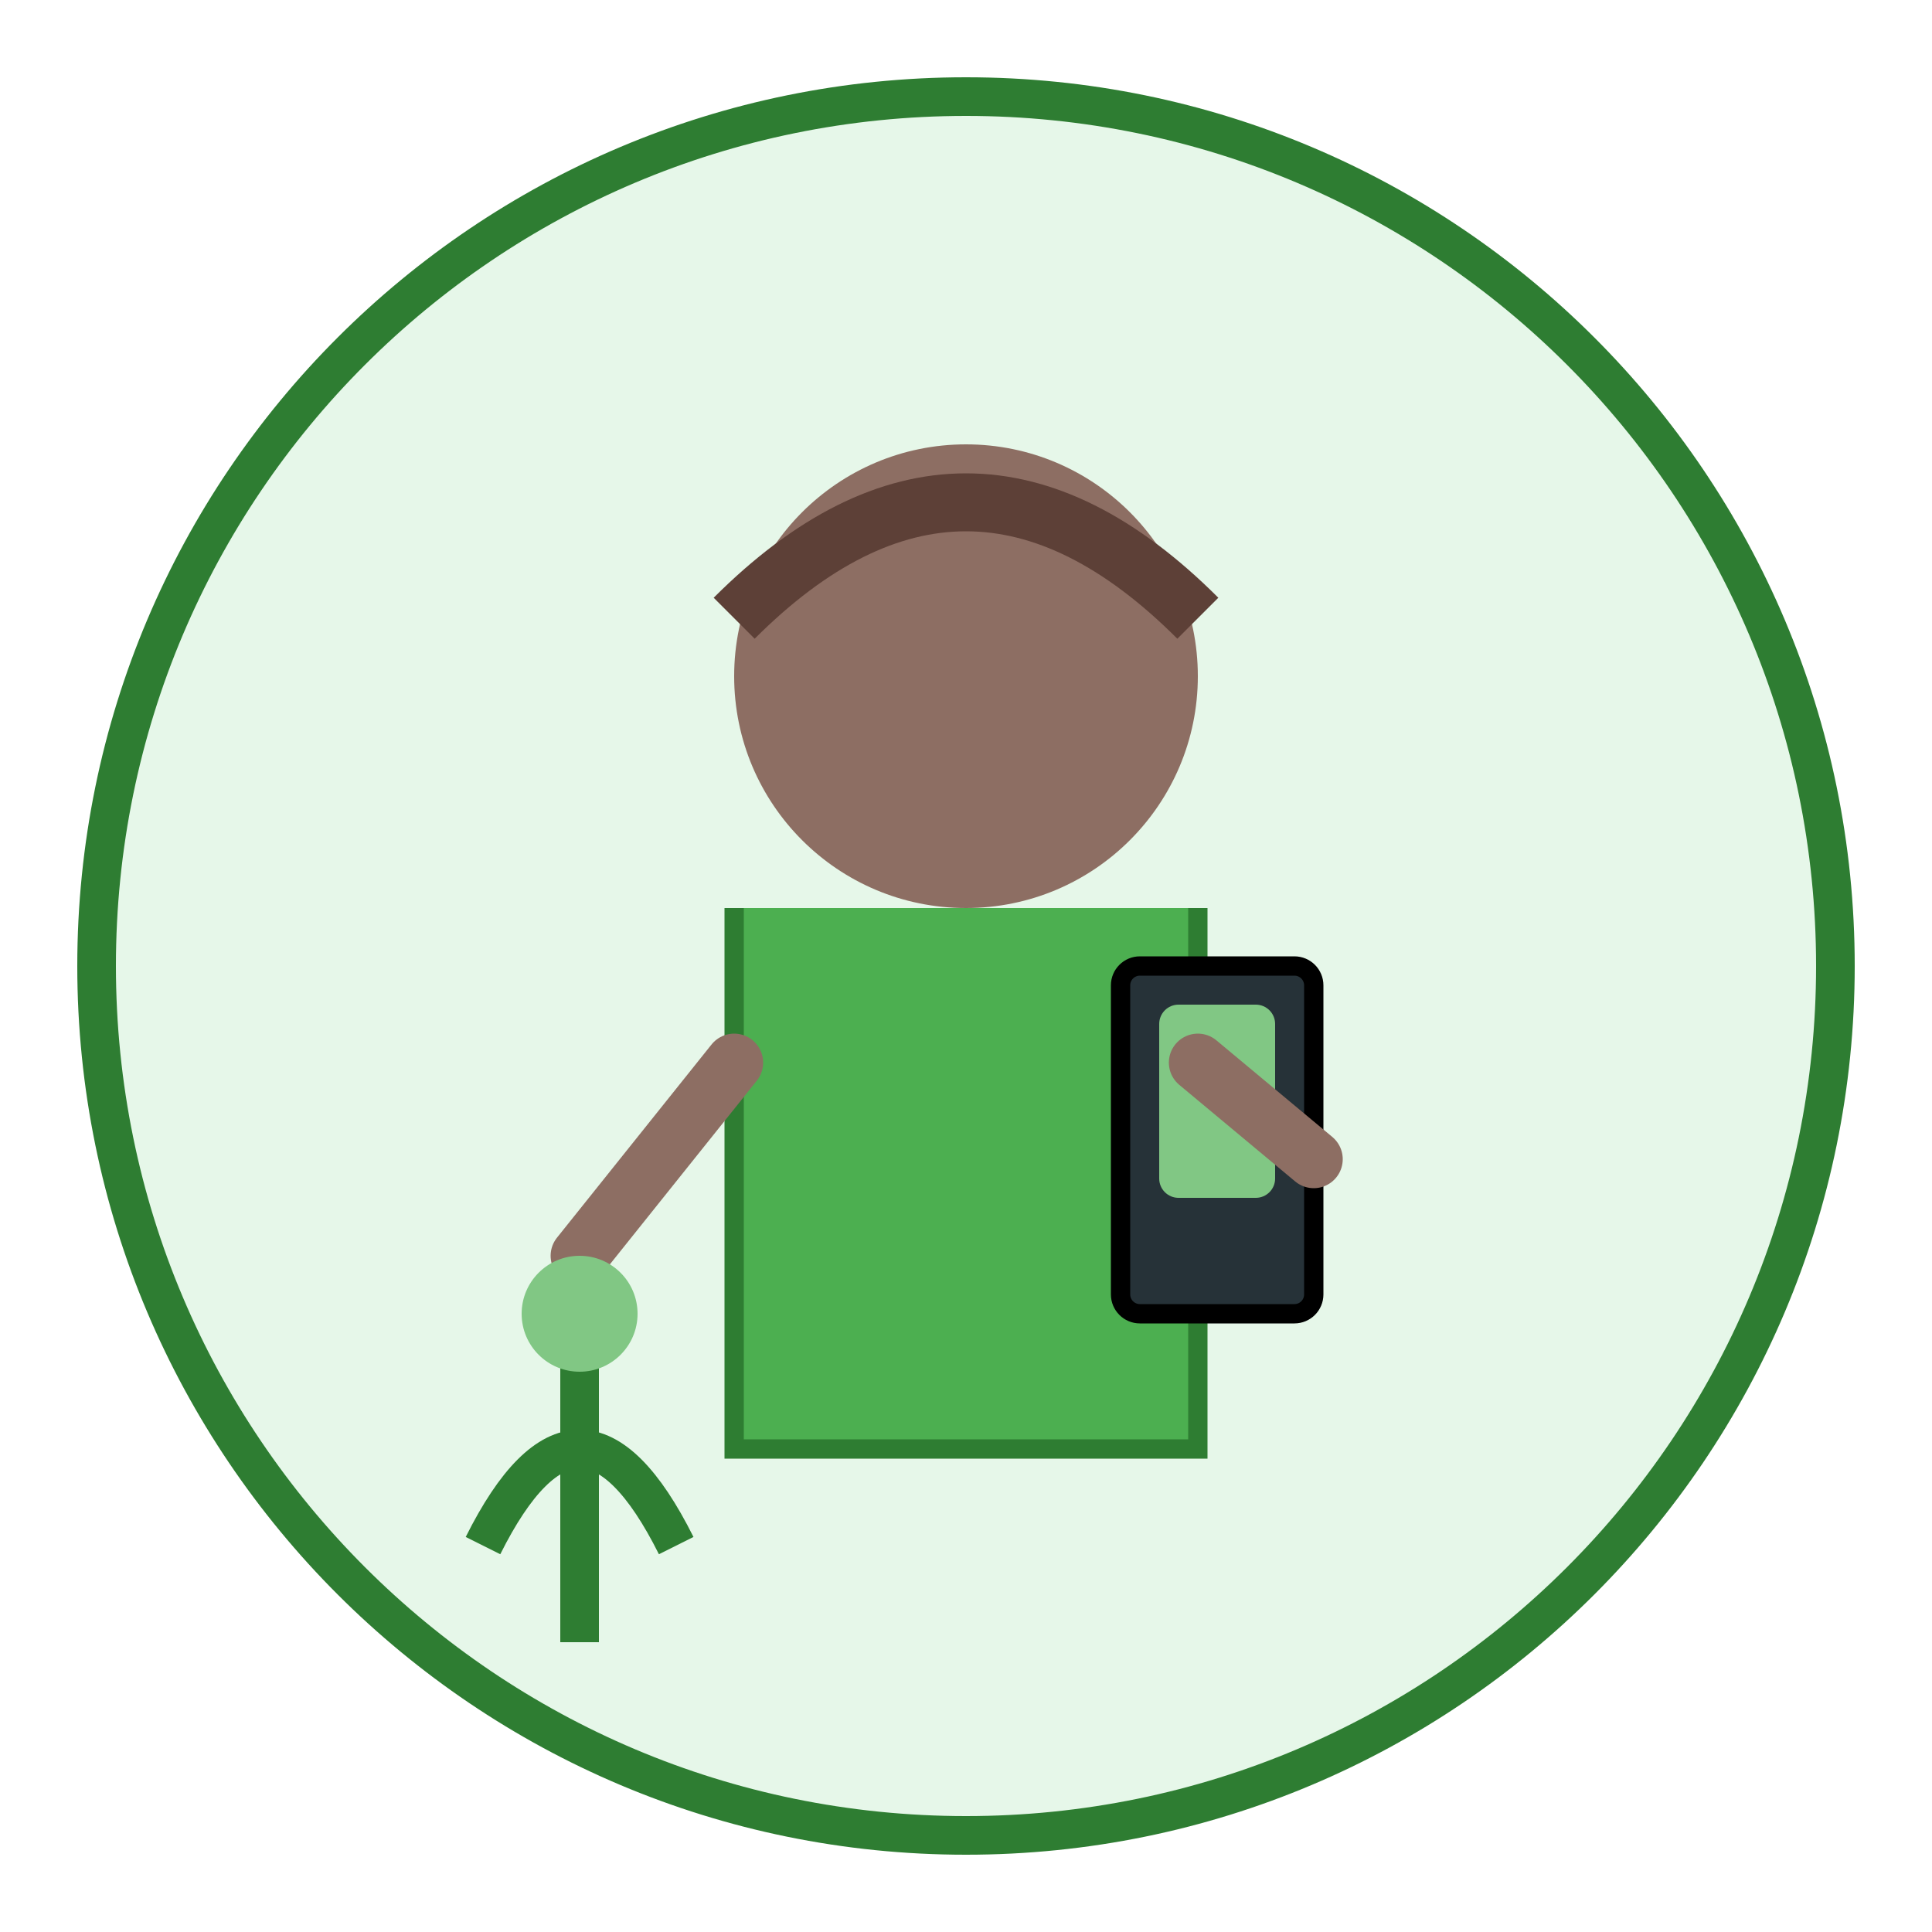
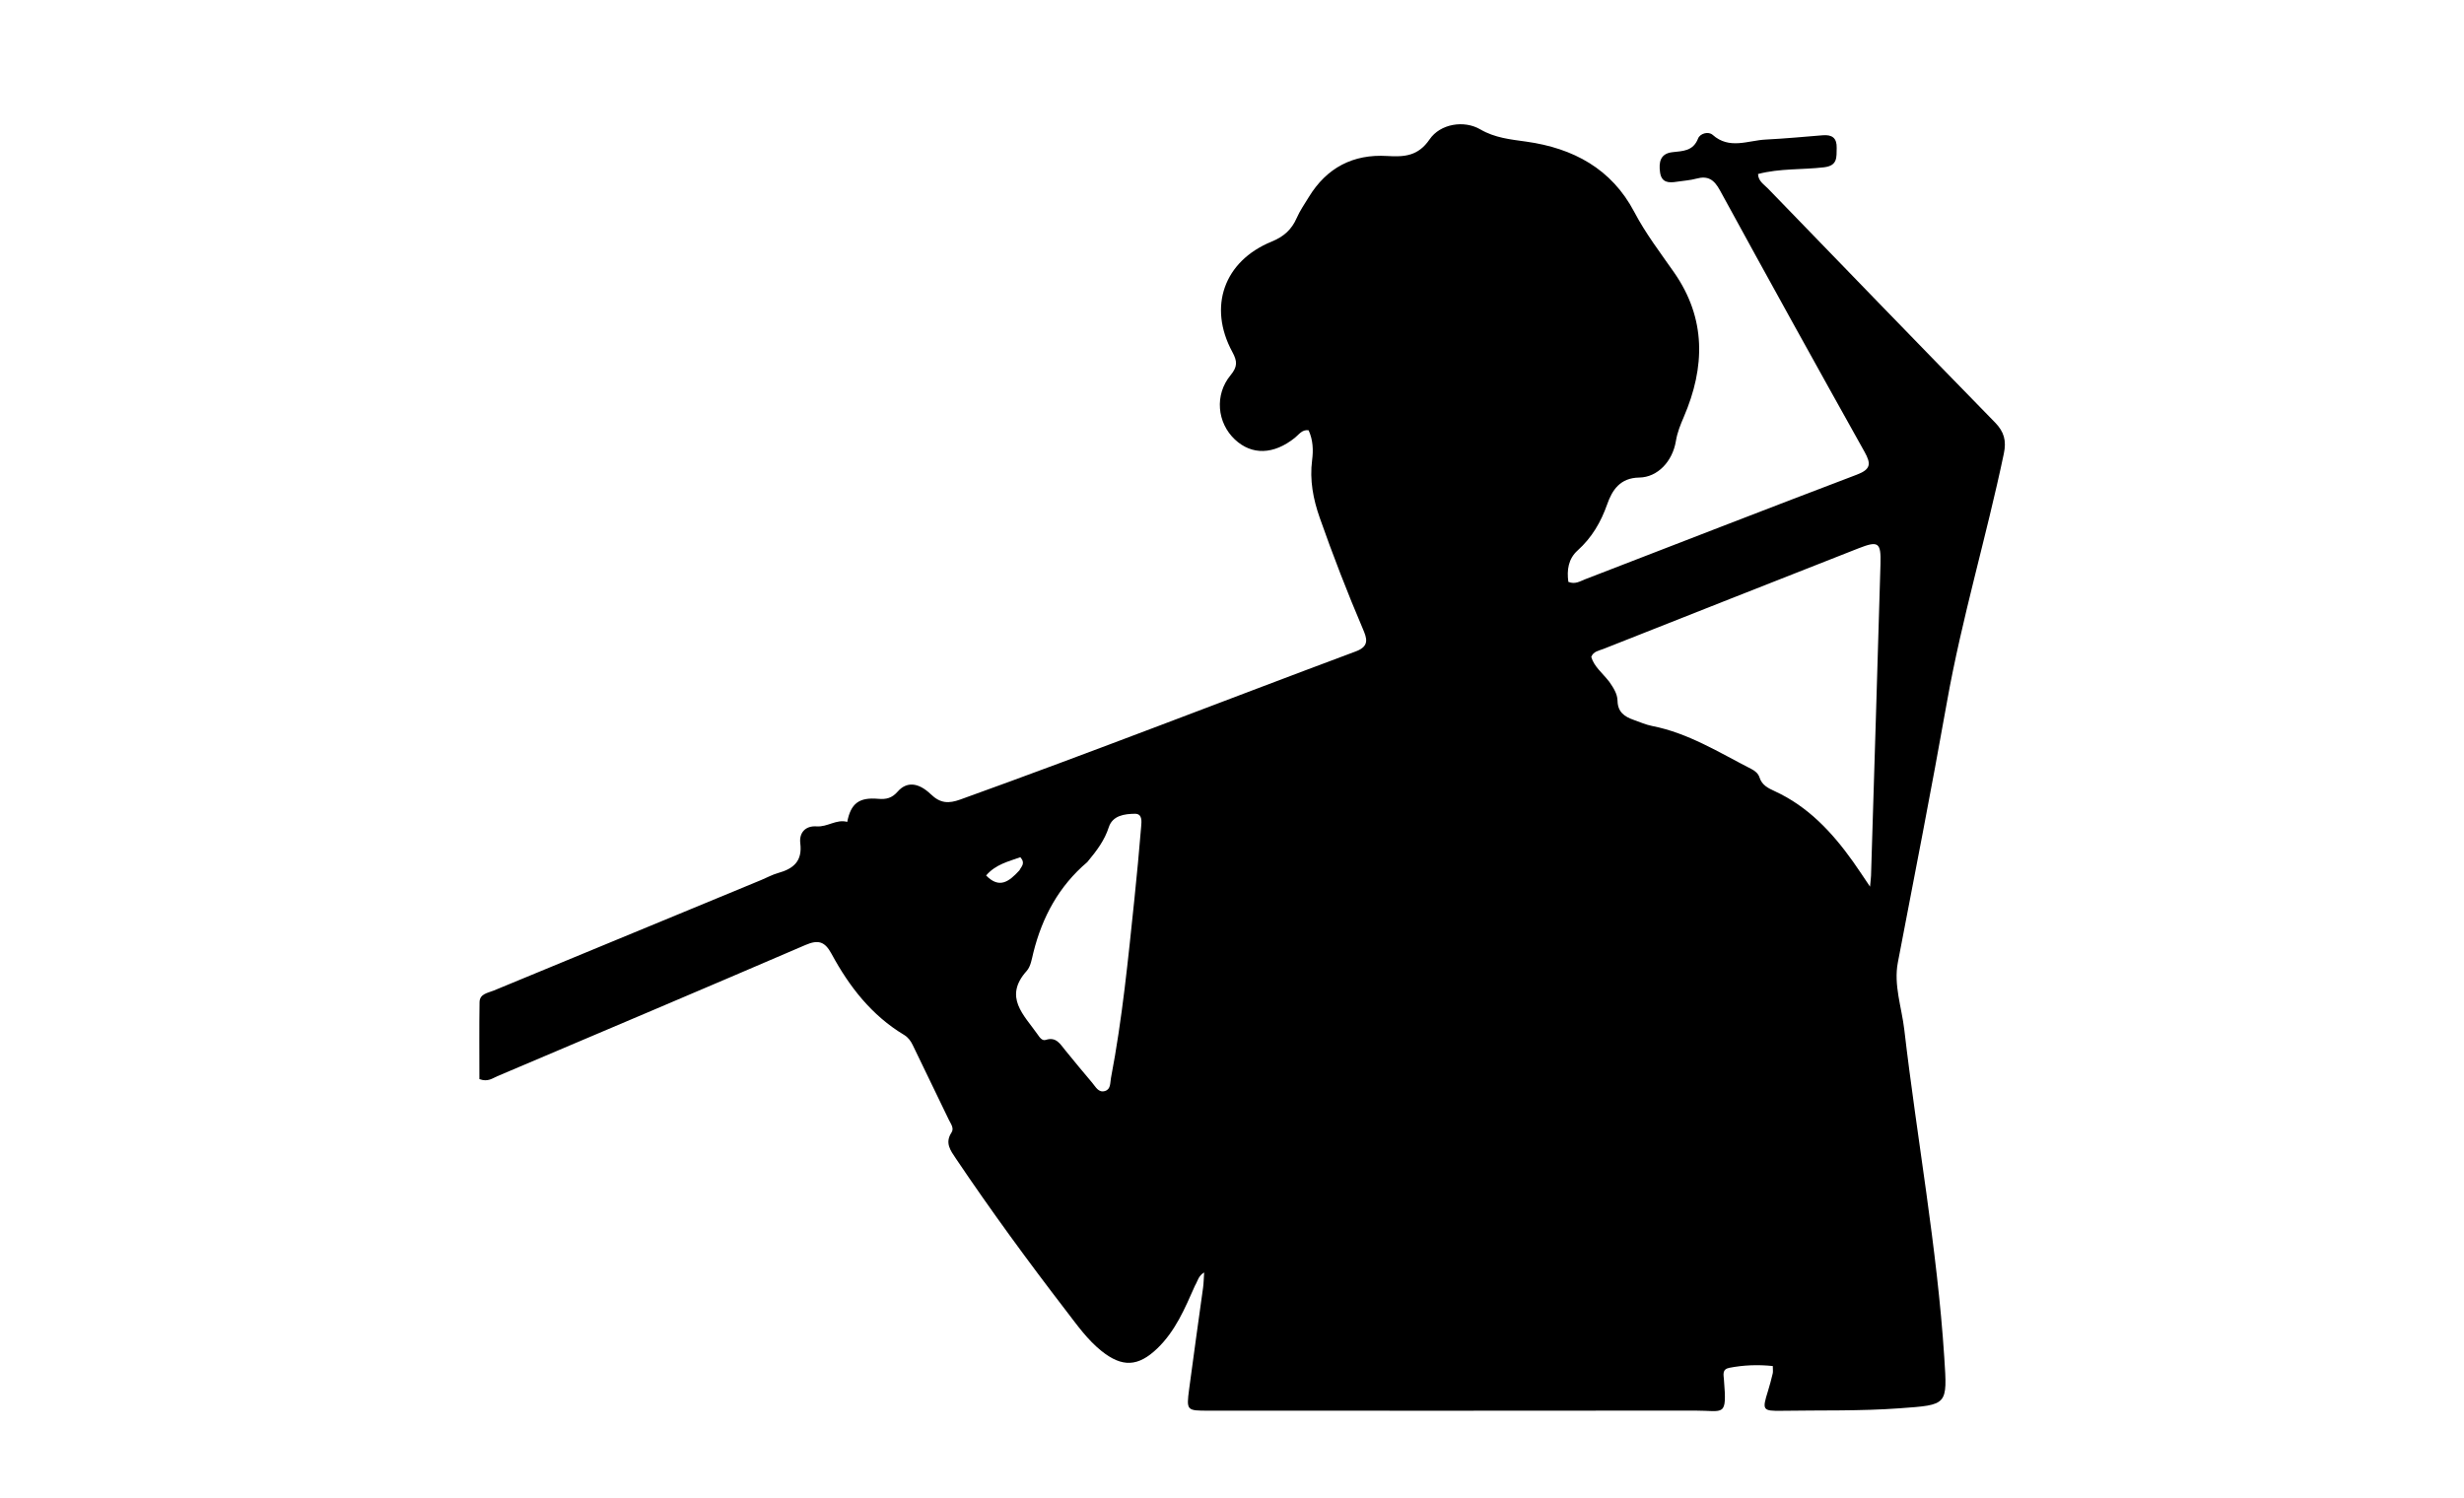
- <svg xmlns="http://www.w3.org/2000/svg" viewBox="0 0 100 100" width="100" height="100">
-   <circle cx="50" cy="50" r="45" fill="#e6f7e9" stroke="#2e7d32" stroke-width="2" />
-   <circle cx="50" cy="35" r="12" fill="#8d6e63" />
-   <path d="M38 47 L38 75 L62 75 L62 47" fill="#4caf50" stroke="#2e7d32" stroke-width="1" />
-   <path d="M38 32 Q50 20 62 32" fill="none" stroke="#5d4037" stroke-width="3" />
-   <rect x="58" y="50" width="10" height="18" rx="1" ry="1" fill="#263238" stroke="#000" stroke-width="1" />
-   <rect x="60" y="52" width="6" height="10" rx="1" ry="1" fill="#81c784" />
-   <path d="M38 55 L30 65" stroke="#8d6e63" stroke-width="3" stroke-linecap="round" />
-   <path d="M62 55 L68 60" stroke="#8d6e63" stroke-width="3" stroke-linecap="round" />
-   <path d="M25 80 Q30 70 35 80" stroke="#2e7d32" stroke-width="2" fill="none" />
-   <path d="M30 70 L30 85" stroke="#2e7d32" stroke-width="2" />
-   <circle cx="30" cy="68" r="3" fill="#81c784" />
+ <svg xmlns="http://www.w3.org/2000/svg" version="1.1" id="Layer_1" x="0px" y="0px" width="100%" viewBox="0 0 816 496" enable-background="new 0 0 816 496" xml:space="preserve">
+   <path fill="#000000" opacity="1" stroke="none" d=" M395.718,425.846   C392.338,433.489 389.216,440.861 383.285,446.569   C376.944,452.673 371.654,452.953 364.742,447.41   C360.138,443.718 356.745,438.911 353.205,434.308   C340.504,417.798 328.198,400.994 316.566,383.706   C314.766,381.031 312.852,378.521 315.104,375.098   C316.058,373.647 314.874,372.212 314.242,370.896   C310.275,362.639 306.261,354.404 302.286,346.152   C301.617,344.765 300.761,343.568 299.429,342.769   C288.642,336.3 281.233,326.733 275.383,315.913   C273.182,311.843 271.037,311.127 266.771,312.962   C232.806,327.578 198.751,341.982 164.712,356.425   C163.087,357.115 161.565,358.439 158.764,357.391   C158.764,349.092 158.683,340.504 158.811,331.92   C158.852,329.127 161.583,328.865 163.484,328.077   C193.027,315.834 222.59,303.64 252.146,291.43   C253.994,290.667 255.773,289.669 257.683,289.137   C262.745,287.728 265.774,285.249 265.03,279.272   C264.615,275.93 266.608,273.414 270.454,273.692   C274.037,273.952 277.024,271.21 280.577,272.209   C281.768,266.12 284.459,264.009 290.798,264.563   C293.53,264.802 295.381,264.34 297.3,262.155   C300.185,258.871 304.037,259.013 308.259,263.057   C311.437,266.102 314.158,266.188 318.02,264.799   C361.906,249.007 405.346,232.031 449.038,215.725   C453.641,214.008 452.645,211.348 451.34,208.291   C446.175,196.185 441.431,183.918 437.062,171.503   C434.881,165.306 433.678,159.031 434.531,152.396   C434.953,149.113 434.855,145.737 433.368,142.503   C431.234,142.183 430.173,143.906 428.832,144.983   C421.833,150.598 414.577,150.833 408.959,145.562   C403.066,140.032 402.159,130.764 407.515,124.285   C409.873,121.433 409.783,119.65 408.11,116.564   C400.001,101.609 405.323,86.492 421.083,80.038   C425.137,78.377 427.734,76.073 429.433,72.197   C430.495,69.773 432.04,67.555 433.427,65.28   C439.358,55.547 448.112,50.971 459.407,51.664   C465.083,52.012 469.648,51.712 473.437,46.157   C476.97,40.981 484.851,39.71 490.228,42.849   C495.08,45.681 500.209,46.171 505.439,46.902   C521.009,49.079 533.714,55.904 541.228,70.206   C544.98,77.348 549.823,83.661 554.388,90.205   C565.078,105.526 564.702,121.603 557.625,138.083   C556.505,140.69 555.476,143.191 555.006,146.057   C553.902,152.78 548.977,158.078 542.867,158.163   C536.501,158.25 533.891,162.363 532.265,166.98   C530.152,172.985 527.159,178.069 522.444,182.319   C519.366,185.094 518.851,188.832 519.39,192.711   C521.662,193.636 523.275,192.495 524.912,191.864   C554.909,180.302 584.857,168.612 614.915,157.21   C619.596,155.435 619.687,153.602 617.472,149.639   C601.378,120.845 585.403,91.983 569.59,63.034   C567.669,59.517 565.644,58.098 561.769,59.168   C559.701,59.739 557.505,59.84 555.372,60.183   C552.675,60.618 550.245,60.567 549.758,57.075   C549.297,53.77 549.798,50.88 553.81,50.409   C557.293,50.001 560.7,50.1 562.35,45.872   C562.997,44.213 565.752,43.406 567.18,44.671   C572.755,49.608 578.846,46.519 584.727,46.221   C591.039,45.901 597.339,45.318 603.64,44.801   C606.746,44.546 608.342,45.702 608.255,49.015   C608.175,52.066 608.624,54.863 604.076,55.405   C596.836,56.267 589.444,55.719 582.204,57.631   C582.289,60.025 584.183,61.085 585.491,62.438   C610.52,88.303 635.547,114.17 660.694,139.921   C663.711,143.011 664.499,145.982 663.61,150.223   C657.839,177.754 649.7,204.746 644.777,232.46   C639.654,261.297 634.019,290.034 628.505,318.797   C627.078,326.242 629.787,333.656 630.648,341.061   C634.856,377.246 641.521,413.127 643.881,449.547   C644.917,465.523 645.099,465.25 629.078,466.419   C616.087,467.368 603.1,467.038 590.112,467.245   C583.654,467.348 583.528,467.005 585.509,460.659   C586.104,458.753 586.608,456.816 587.071,454.873   C587.216,454.263 587.093,453.588 587.093,452.425   C582.17,451.908 577.433,452.098 572.7,453.013   C570.277,453.482 570.78,455.257 570.913,456.928   C571.923,469.559 571.042,467.167 561.282,467.18   C507.621,467.257 453.96,467.212 400.299,467.208   C392.979,467.208 392.876,467.193 393.805,460.066   C395.267,448.852 396.896,437.659 398.423,426.453   C398.623,424.986 398.639,423.492 398.779,421.43   C396.836,422.564 396.665,424.277 395.718,425.846  M532.923,225.771   C534.264,227.703 535.635,229.758 535.678,232.103   C535.746,235.816 537.976,237.361 540.982,238.407   C543.022,239.116 545.027,240.03 547.127,240.44   C559.127,242.782 569.325,249.231 579.968,254.668   C581.189,255.292 582.287,256.173 582.692,257.47   C583.483,260.01 585.527,261.023 587.666,262.002   C598.768,267.086 606.748,275.651 613.674,285.377   C615.416,287.824 617.054,290.346 619.294,293.652   C619.482,291.649 619.602,290.839 619.627,290.025   C620.685,255.612 621.764,221.2 622.759,186.785   C622.966,179.63 622.06,179.016 615.459,181.609   C587.281,192.676 559.126,203.801 530.973,214.933   C529.496,215.517 527.691,215.715 526.972,217.559   C527.906,220.769 530.536,222.733 532.923,225.771  M360.064,285.529   C350.686,293.477 345.156,303.702 342.217,315.498   C341.696,317.589 341.351,320.069 340.017,321.555   C332.231,330.224 339.117,336.156 343.609,342.578   C344.28,343.537 345.094,344.808 346.338,344.404   C349.798,343.281 351.104,345.811 352.769,347.825   C355.741,351.421 358.657,355.064 361.7,358.598   C362.83,359.91 363.785,362.045 366.001,361.318   C367.896,360.697 367.613,358.61 367.918,357.022   C371.684,337.388 373.614,317.512 375.692,297.657   C376.523,289.719 377.249,281.769 377.911,273.815   C378.055,272.081 378.395,269.485 375.841,269.517   C372.408,269.559 368.455,270.075 367.194,273.976   C365.809,278.259 363.3,281.653 360.064,285.529  M337.605,288.252   C338.195,287.023 339.722,285.95 337.904,283.902   C333.989,285.324 329.72,286.259 326.571,289.954   C330.93,294.42 334.112,292.059 337.605,288.252  z" />
</svg>
